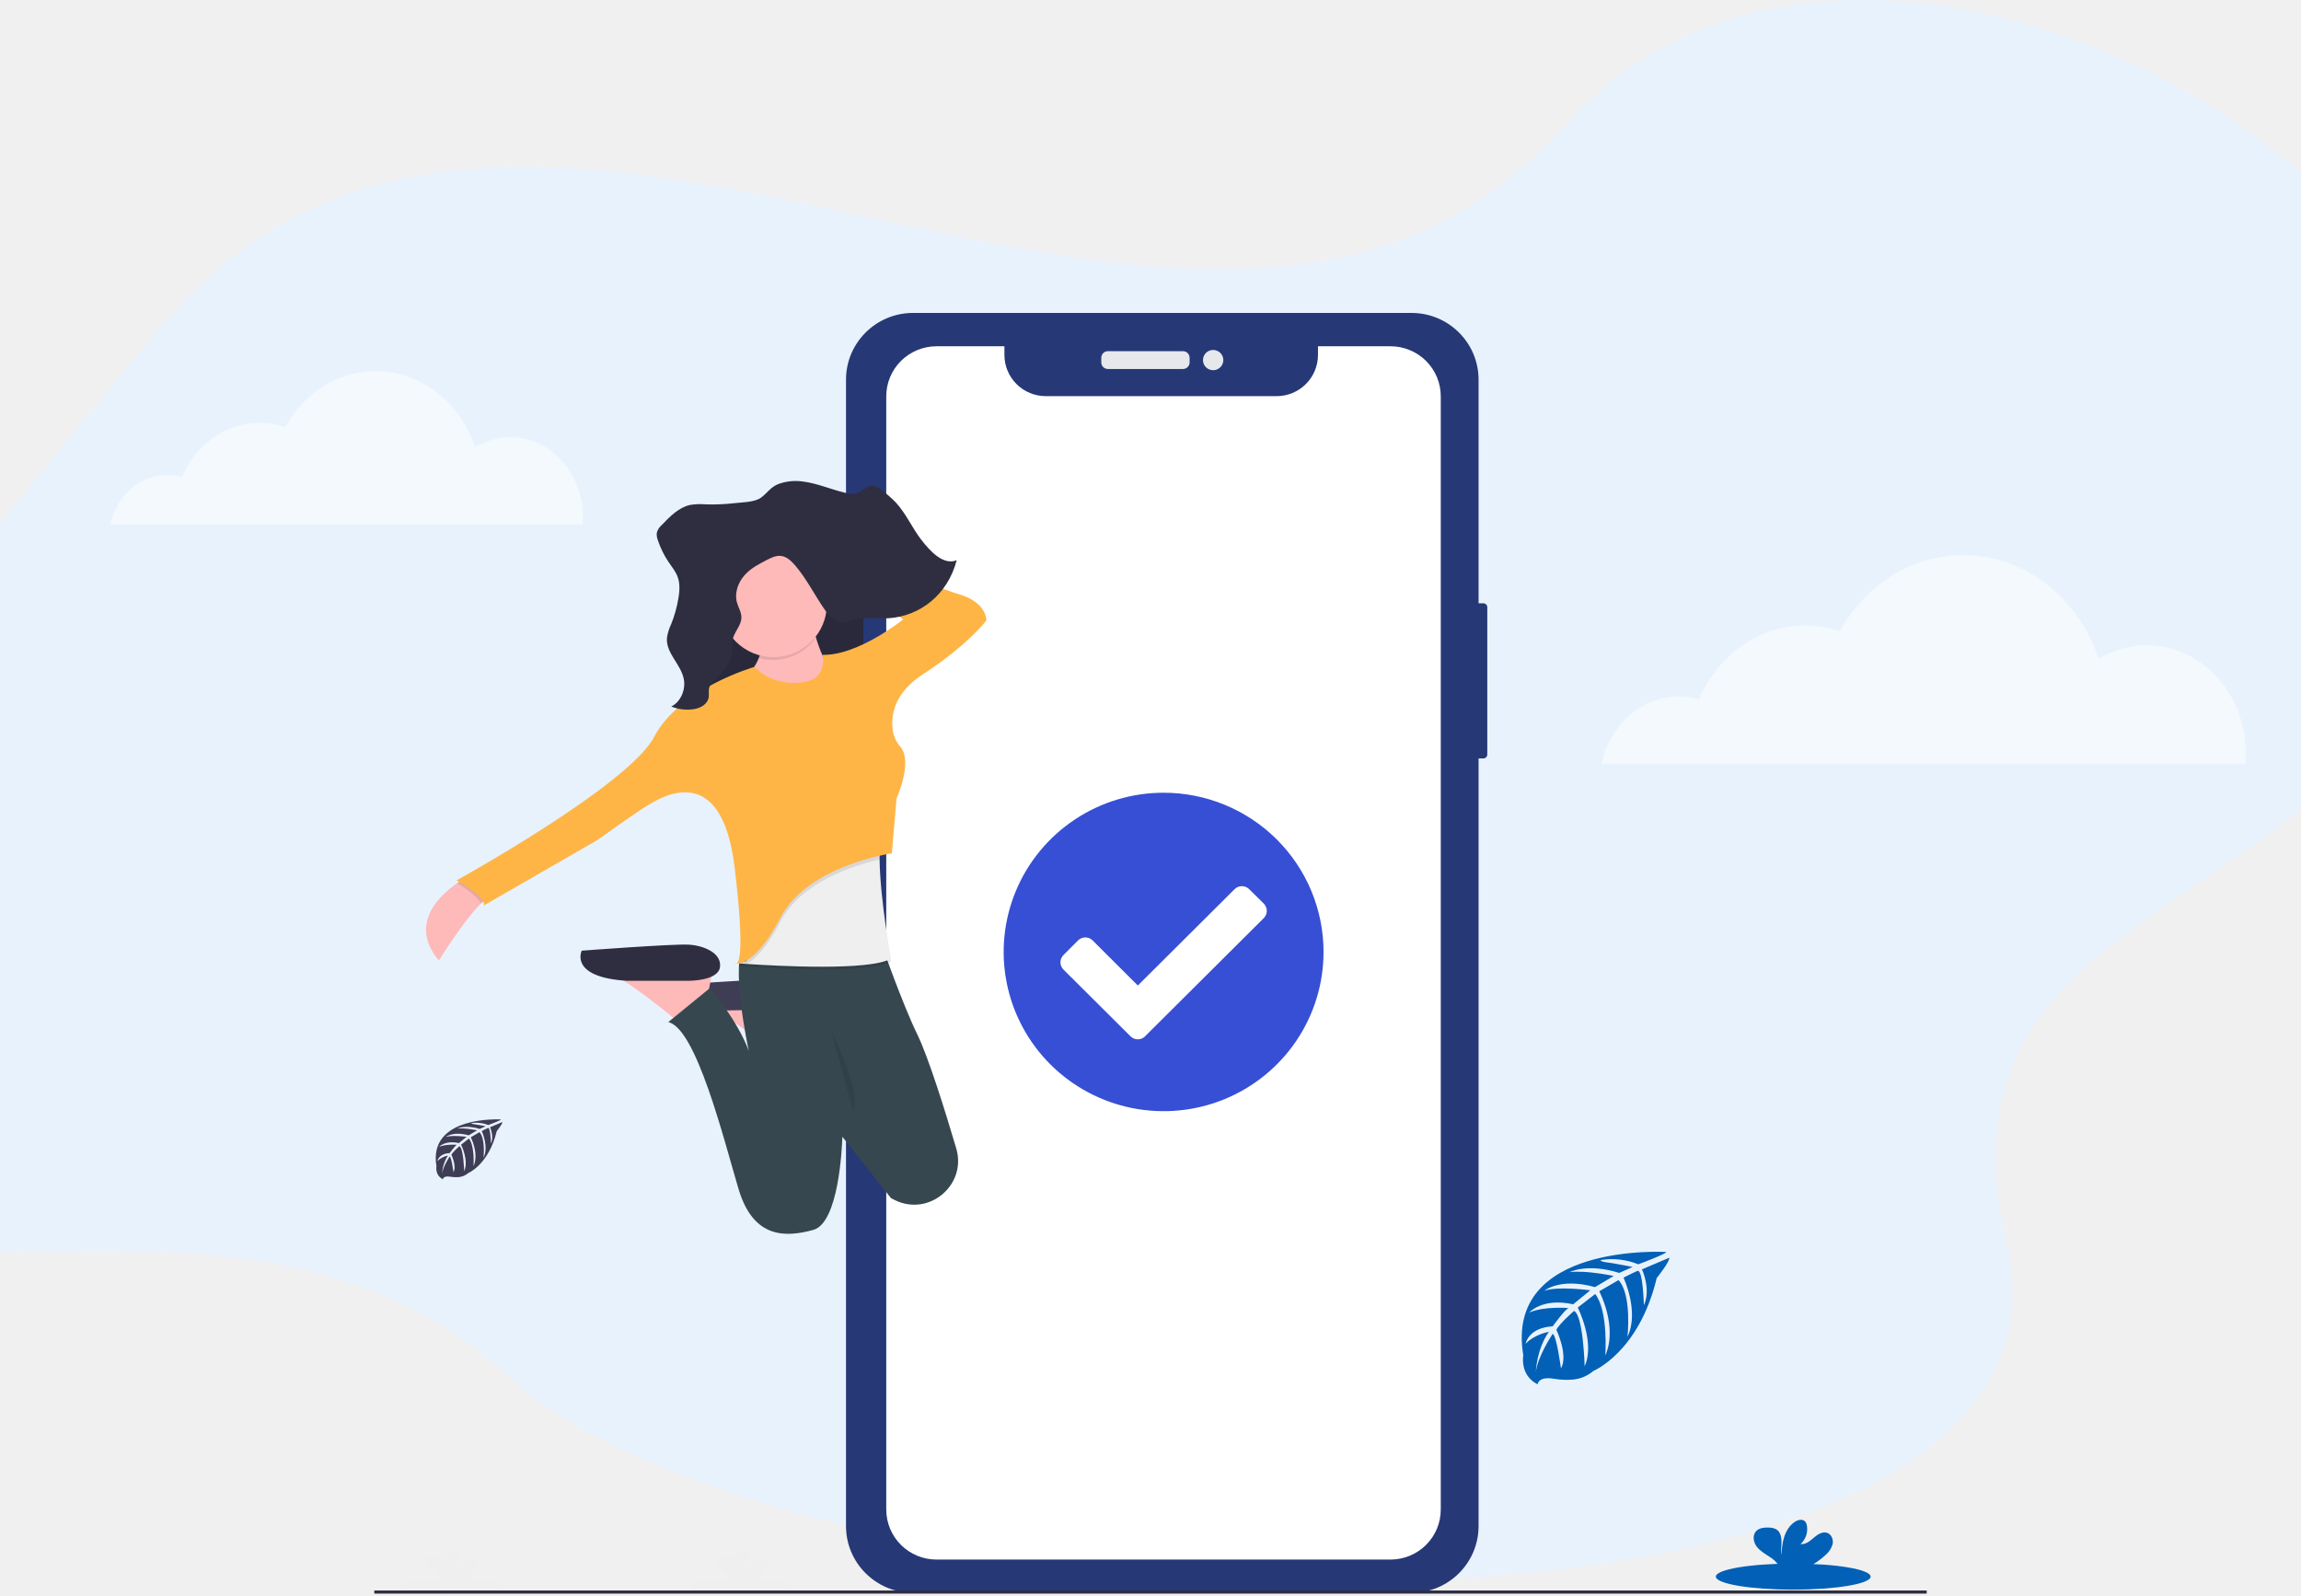
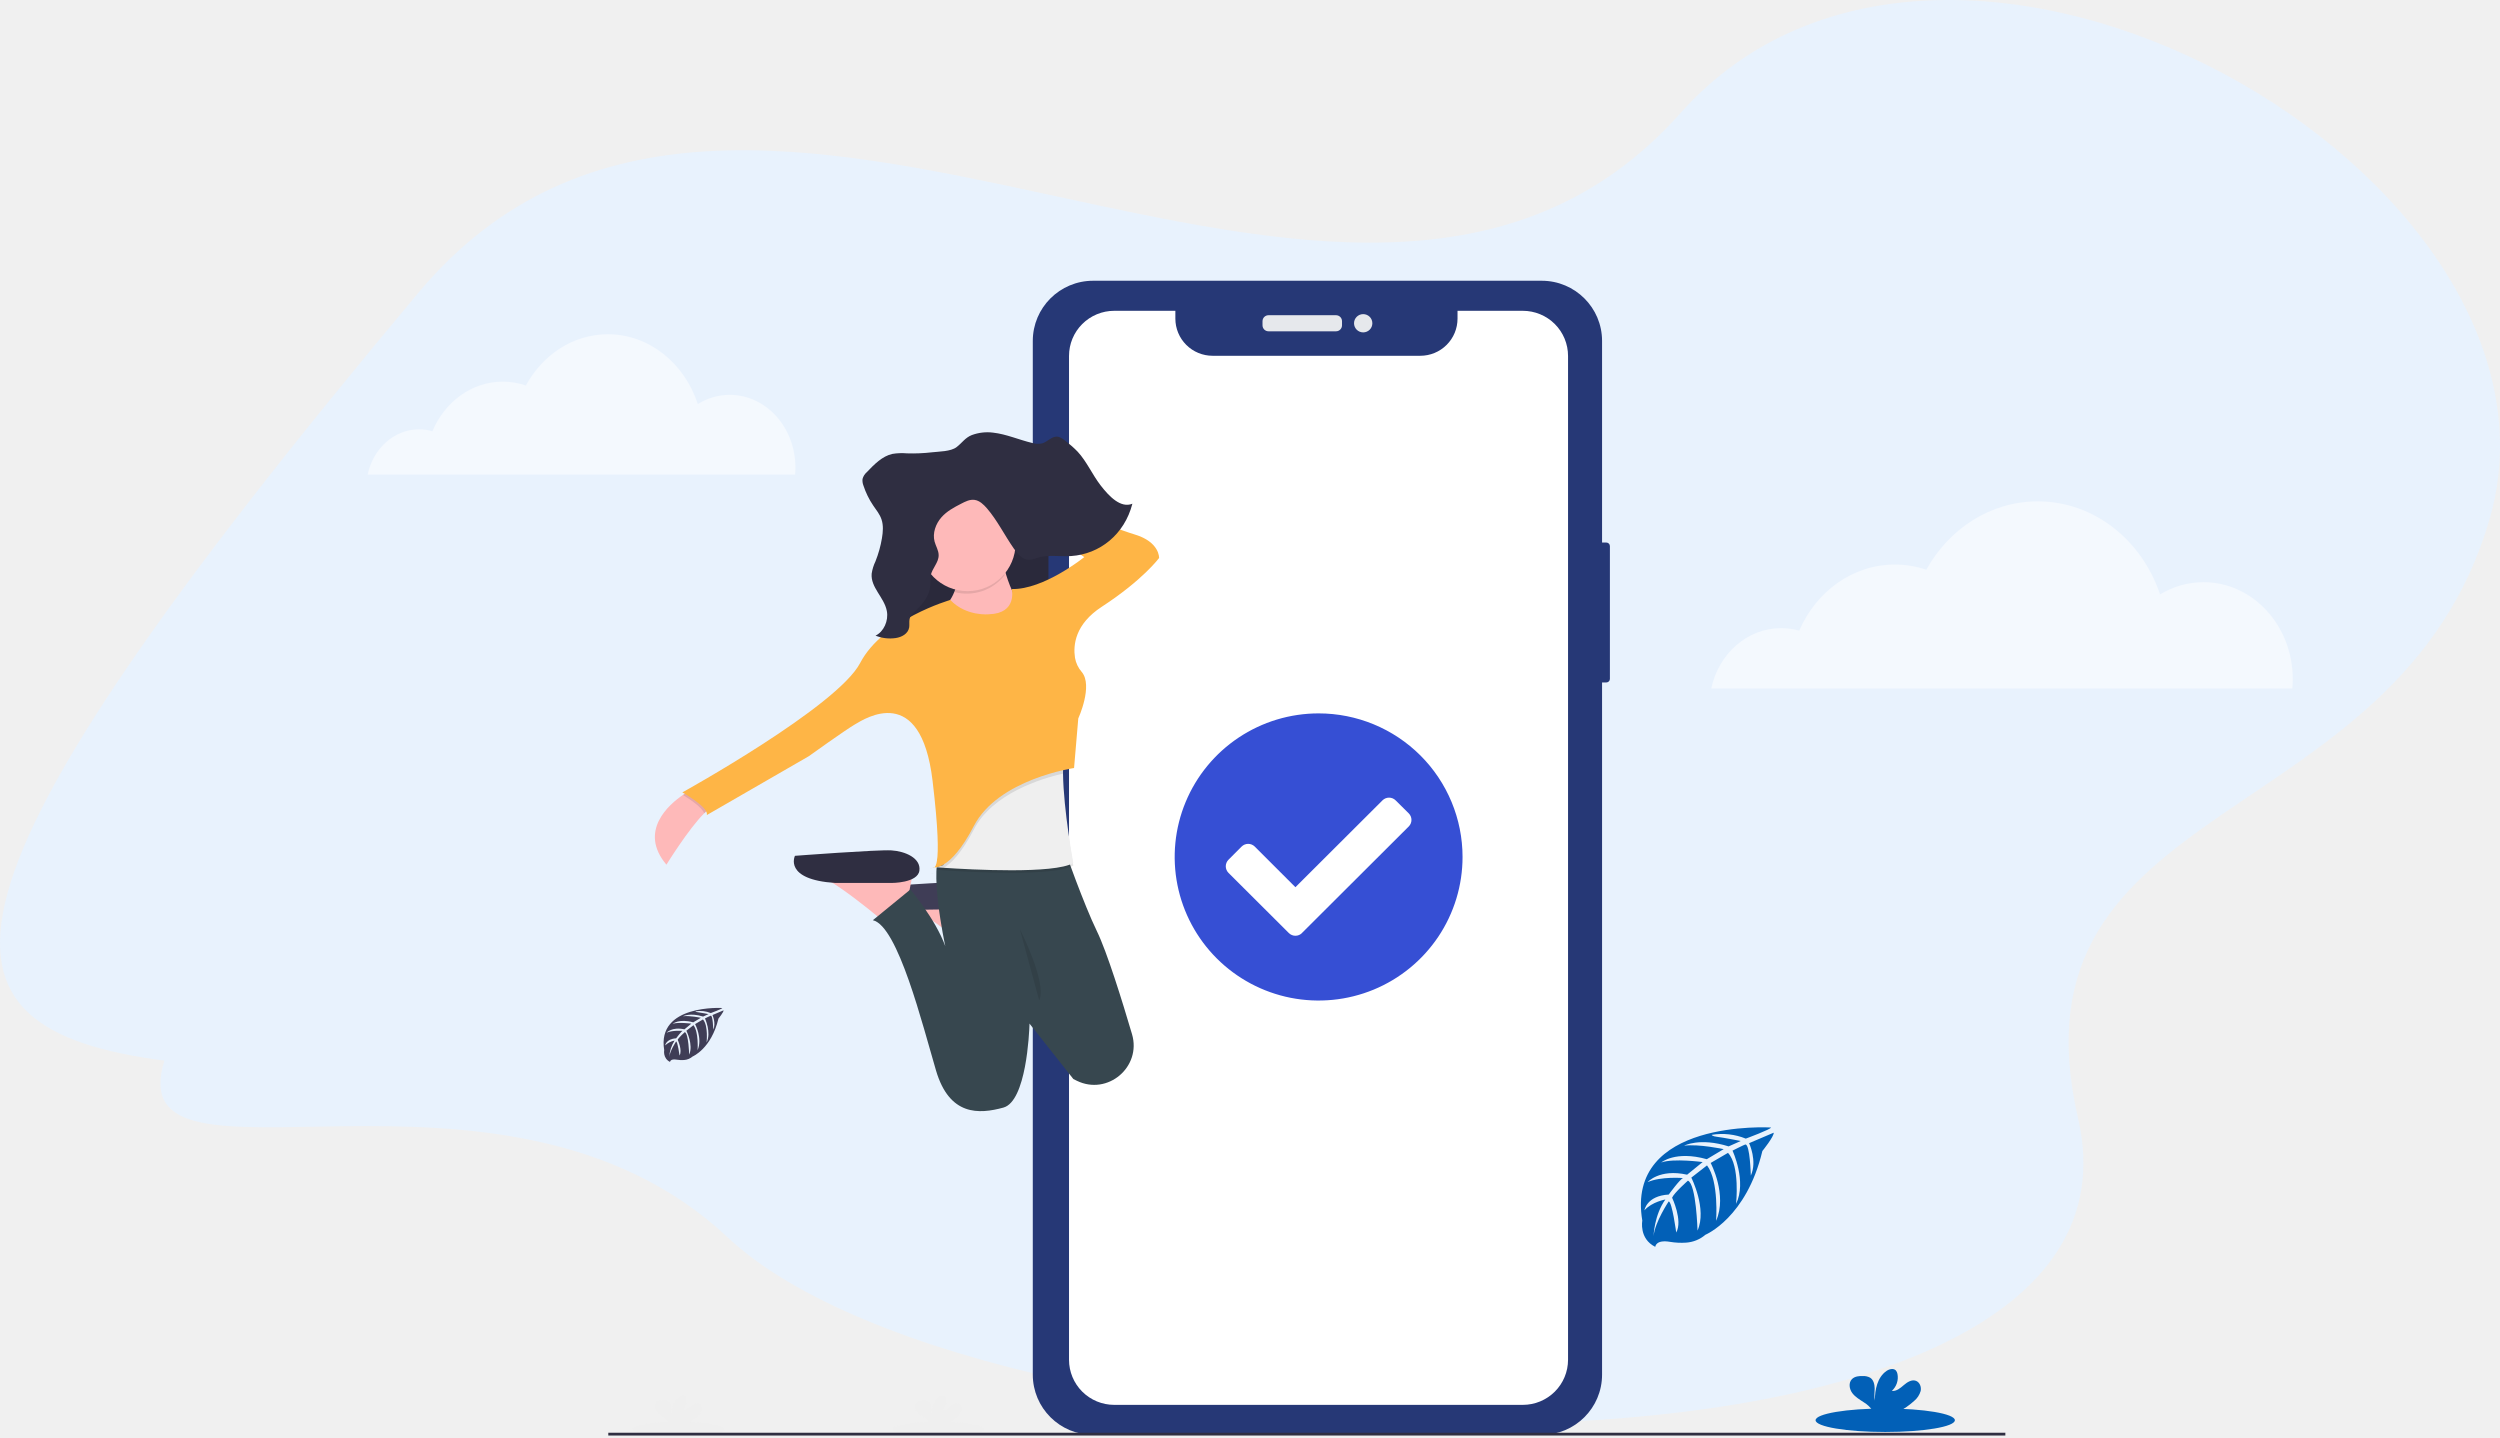
- <svg xmlns="http://www.w3.org/2000/svg" width="375" height="260" viewBox="0 0 375 260" fill="none">
-   <path d="M26.5 52.975C-65.883 163.215 -64.166 186.142 -19.5 191.975C-28 219.475 41.499 185.475 82.5 223.975C130.102 268.674 344 275.975 327 202.475C313.331 143.375 384.882 151.215 401.5 93.975C419.5 31.975 304 -34.525 255 20.475C195.256 87.536 86 -18.025 26.5 52.975Z" fill="#E8F2FD" />
-   <g clip-path="url(#clip0_323_1900)">
-     <path d="M241.744 98.316H239.946C239.592 98.316 239.305 98.602 239.305 98.955V122.961C239.305 123.314 239.592 123.6 239.946 123.6H241.744C242.099 123.6 242.386 123.314 242.386 122.961V98.955C242.386 98.602 242.099 98.316 241.744 98.316Z" fill="#263876" />
-     <path d="M230.038 51H148.804C142.768 51 137.875 55.871 137.875 61.88V248.701C137.875 254.71 142.768 259.581 148.804 259.581H230.038C236.074 259.581 240.967 254.71 240.967 248.701V61.88C240.967 55.871 236.074 51 230.038 51Z" fill="#263876" />
-     <path d="M226.619 56.433H214.793V57.849C214.793 58.731 214.618 59.604 214.279 60.418C213.94 61.232 213.443 61.972 212.817 62.596C212.191 63.219 211.447 63.713 210.629 64.05C209.811 64.387 208.934 64.56 208.048 64.56H170.439C169.554 64.56 168.677 64.387 167.859 64.05C167.04 63.713 166.297 63.219 165.671 62.596C165.044 61.972 164.547 61.232 164.208 60.418C163.869 59.604 163.695 58.731 163.695 57.849V56.433H152.623C150.451 56.433 148.369 57.292 146.833 58.82C145.298 60.349 144.435 62.422 144.435 64.584V246.012C144.435 248.174 145.298 250.247 146.833 251.775C148.369 253.304 150.451 254.163 152.623 254.163H226.619C228.79 254.163 230.873 253.304 232.408 251.775C233.944 250.247 234.806 248.174 234.806 246.012V64.598C234.808 63.526 234.598 62.465 234.187 61.474C233.776 60.484 233.173 59.584 232.413 58.825C231.653 58.067 230.749 57.465 229.755 57.055C228.761 56.644 227.695 56.433 226.619 56.433V56.433Z" fill="white" />
-     <path d="M192.788 57.229H180.562C179.963 57.229 179.477 57.713 179.477 58.309V59.058C179.477 59.654 179.963 60.138 180.562 60.138H192.788C193.387 60.138 193.873 59.654 193.873 59.058V58.309C193.873 57.713 193.387 57.229 192.788 57.229Z" fill="#E6E8EC" />
-     <path d="M197.709 60.335C198.626 60.335 199.369 59.596 199.369 58.684C199.369 57.771 198.626 57.032 197.709 57.032C196.793 57.032 196.05 57.771 196.05 58.684C196.05 59.596 196.793 60.335 197.709 60.335Z" fill="#E6E8EC" />
-     <path d="M190.051 177.266C200.821 177.266 209.553 168.574 209.553 157.851C209.553 147.129 200.821 138.437 190.051 138.437C179.28 138.437 170.548 147.129 170.548 157.851C170.548 168.574 179.28 177.266 190.051 177.266Z" fill="white" />
-     <path d="M215.701 155.14C215.701 160.273 214.172 165.289 211.308 169.557C208.444 173.824 204.373 177.149 199.61 179.113C194.847 181.077 189.606 181.591 184.55 180.589C179.494 179.588 174.85 177.116 171.204 173.487C167.559 169.858 165.077 165.235 164.071 160.201C163.066 155.168 163.582 149.95 165.555 145.209C167.528 140.467 170.869 136.415 175.156 133.564C179.442 130.713 184.482 129.191 189.637 129.191C193.06 129.191 196.449 129.862 199.612 131.167C202.774 132.471 205.647 134.382 208.068 136.792C210.488 139.201 212.408 142.062 213.718 145.21C215.027 148.359 215.701 151.733 215.701 155.14V155.14ZM186.624 168.876L205.959 149.627C206.115 149.472 206.239 149.287 206.324 149.084C206.409 148.881 206.453 148.663 206.453 148.443C206.453 148.223 206.409 148.005 206.324 147.802C206.239 147.599 206.115 147.414 205.959 147.259L203.58 144.908C203.424 144.752 203.239 144.629 203.035 144.544C202.831 144.46 202.613 144.417 202.392 144.417C202.171 144.417 201.953 144.46 201.749 144.544C201.545 144.629 201.36 144.752 201.204 144.908L185.434 160.607L178.071 153.26C177.755 152.947 177.327 152.771 176.882 152.771C176.436 152.771 176.008 152.947 175.692 153.26L173.313 155.642C172.999 155.957 172.822 156.382 172.822 156.826C172.822 157.27 172.999 157.696 173.313 158.01L184.245 168.889C184.401 169.045 184.587 169.169 184.791 169.253C184.995 169.338 185.214 169.381 185.435 169.381C185.656 169.381 185.875 169.338 186.079 169.253C186.283 169.169 186.468 169.045 186.624 168.889L186.624 168.876Z" fill="#364FD4" />
-     <path d="M141.102 92.121H140.832C140.478 92.121 140.191 92.407 140.191 92.76V98.964C140.191 99.317 140.478 99.603 140.832 99.603H141.102C141.457 99.603 141.744 99.317 141.744 98.964V92.76C141.744 92.407 141.457 92.121 141.102 92.121Z" fill="#3F3D56" />
-     <path d="M141.243 105.822H140.776C140.422 105.822 140.134 106.108 140.134 106.461V118.205C140.134 118.558 140.422 118.844 140.776 118.844H141.243C141.598 118.844 141.885 118.558 141.885 118.205V106.461C141.885 106.108 141.598 105.822 141.243 105.822Z" fill="#3F3D56" />
-     <path d="M141.187 123.401H140.804C140.45 123.401 140.162 123.687 140.162 124.04V135.896C140.162 136.249 140.45 136.535 140.804 136.535H141.187C141.541 136.535 141.829 136.249 141.829 135.896V124.04C141.829 123.687 141.541 123.401 141.187 123.401Z" fill="#3F3D56" />
-     <path d="M119.512 158.132C119.557 158.175 119.614 158.202 119.676 158.21C119.737 158.218 119.799 158.206 119.853 158.176C119.738 158.178 119.623 158.163 119.512 158.132Z" fill="url(#paint0_linear_323_1900)" />
-     <path d="M132.396 163.149L132.06 164.973L131.8 166.369L131.328 168.921L126.751 172.111C126.751 172.111 126.339 171.759 125.658 171.205C123.782 169.668 119.839 166.537 116.944 164.856C116.2 164.383 115.394 164.014 114.549 163.757L132.396 163.149Z" fill="#FEB9B9" />
-     <path d="M129.038 164.506C129.038 164.506 134.375 165.418 134.688 163.149C135 160.88 131.941 159.654 129.348 159.502C126.755 159.349 111.193 160.414 111.193 160.414C111.193 160.414 108.447 164.058 118.362 164.668L129.038 164.506Z" fill="#3F3D56" />
-     <path d="M140.709 89.634H112.79V122.591H140.709V89.634Z" fill="#2F2E41" />
-     <path opacity="0.1" d="M140.709 89.783H112.79V122.741H140.709V89.783Z" fill="black" />
-     <path d="M80.07 146.053C79.61 146.168 79.022 146.611 78.369 147.251C75.555 150.024 71.525 156.532 71.525 156.532C66.373 150.423 72.074 145.595 74.504 143.936C75.095 143.535 75.492 143.314 75.492 143.314L80.07 146.053Z" fill="#FEB9B9" />
-     <path d="M132.09 100.036C132.09 100.036 133.463 109.603 138.193 111.882C142.922 114.16 132.09 118.418 132.09 118.418L117.292 112.946C117.292 112.946 125.684 110.211 124.005 102.161L132.09 100.036Z" fill="#FEB9B9" />
-     <path d="M116.224 157.597L115.889 159.414L115.617 160.815L115.145 163.367L110.568 166.554C110.568 166.554 110.155 166.206 109.474 165.652C107.599 164.114 103.656 160.983 100.757 159.303C100.012 158.829 99.207 158.46 98.362 158.204L116.224 157.597Z" fill="#FEB9B9" />
-     <path d="M112.264 159.838C112.264 159.838 117.054 159.872 117.342 157.597C117.63 155.321 114.732 154.102 112.264 153.949C109.797 153.796 94.804 154.932 94.804 154.932C94.804 154.932 92.677 159.229 102.107 159.838L112.264 159.838Z" fill="#2F2E41" />
-     <path d="M145.846 195.584C145.637 195.481 145.427 195.375 145.221 195.273L144.658 194.566L137.277 185.248V185.41C137.227 186.966 136.695 199.297 132.549 200.436C128.126 201.65 122.789 201.955 120.356 193.754C117.923 185.553 113.478 167.631 108.913 166.567L115.704 161.024C115.704 161.024 120.199 166.259 122.031 171.27C121.963 170.959 118.858 156.517 121.406 153.962H143.684C143.684 153.962 147.123 163.713 149.48 168.544C151.315 172.294 154.069 181.161 155.843 187.162C157.599 193.088 151.43 198.32 145.846 195.584Z" fill="#37474F" />
-     <path opacity="0.1" d="M145.212 156.685C141.773 158.711 126.675 157.886 121.763 157.556L120.425 157.46C120.281 157.46 120.447 157.379 120.447 157.379L120.585 156L124.246 146.737L143.849 135.421C143.451 136.613 143.32 138.437 143.352 140.525C143.442 147.235 145.212 156.685 145.212 156.685Z" fill="black" />
-     <path d="M145.212 156.227C141.773 158.254 126.675 157.429 121.763 157.099L120.425 157.005L120.203 156.987L120.447 156.925L121.654 156.613L124.245 146.286L143.848 134.973C143.451 136.165 143.32 137.989 143.351 140.077C143.442 146.781 145.212 156.227 145.212 156.227Z" fill="#EFEFEF" />
-     <path opacity="0.1" d="M143.339 140.071C139.353 140.986 130.58 143.671 127.209 150.155C124.962 154.472 123.07 156.324 121.751 157.099L120.412 157.005C120.421 156.979 120.429 156.952 120.434 156.924L121.641 156.613L124.233 146.286L143.836 134.973C143.443 136.158 143.307 137.982 143.339 140.071Z" fill="black" />
-     <path opacity="0.1" d="M75.492 143.32L80.069 146.053C79.61 146.168 79.022 146.611 78.369 147.251C77.987 146.143 75.594 144.596 74.504 143.937C75.095 143.541 75.492 143.32 75.492 143.32Z" fill="black" />
-     <path opacity="0.1" d="M119.597 157.183C119.547 157.209 119.489 157.219 119.433 157.211C119.377 157.203 119.325 157.178 119.284 157.139C119.386 157.169 119.491 157.184 119.597 157.183V157.183Z" fill="black" />
-     <path d="M129.955 111.275C129.955 111.275 125.834 111.729 122.936 108.691C122.936 108.691 110.742 112.187 106.613 120.083C102.483 127.979 74.41 143.473 74.41 143.473C74.41 143.473 79.294 146.205 78.834 147.572L97.296 136.94C97.296 136.94 103.861 132.234 105.684 131.169C107.507 130.105 117.587 123.575 119.722 141.344C121.857 159.113 119.722 156.987 119.722 156.987C119.722 156.987 122.773 158.052 127.197 149.545C131.621 141.039 145.349 139.065 145.349 139.065L146.112 130.108C146.112 130.108 148.835 124.169 146.738 121.704C146.102 120.975 145.679 120.085 145.515 119.133C145.168 116.858 145.515 113.067 150.373 109.918C157.849 105.056 160.747 101.109 160.747 101.109C160.747 101.109 160.9 98.221 156.323 96.855C151.746 95.488 133.134 88.047 133.134 88.047L132.509 90.63L147.194 100.948C147.194 100.948 139.872 106.861 134.063 106.718C134.063 106.718 135.141 111.122 129.955 111.275Z" fill="#FEB546" />
-     <path opacity="0.1" d="M132.781 104.2C132.42 102.983 132.138 101.743 131.937 100.49L123.852 102.616C124.208 104.153 124.145 105.756 123.668 107.26C125.321 107.699 127.067 107.643 128.688 107.099C130.309 106.554 131.733 105.546 132.781 104.2V104.2Z" fill="black" />
-     <path d="M126.066 107.098C130.868 107.098 134.76 103.223 134.76 98.442C134.76 93.662 130.868 89.787 126.066 89.787C121.264 89.787 117.371 93.662 117.371 98.442C117.371 103.223 121.264 107.098 126.066 107.098Z" fill="#FEB9B9" />
-     <path opacity="0.1" d="M135.523 168.151C135.523 168.151 140.556 178.024 139.031 181.058Z" fill="black" />
-     <path d="M130.689 78.451C133.103 78.725 135.395 79.755 137.771 80.319C138.365 80.502 138.997 80.526 139.603 80.387C140.525 80.104 141.276 79.142 142.232 79.17C142.821 79.189 143.342 79.587 143.827 79.97C144.604 80.562 145.335 81.211 146.015 81.912C147.653 83.683 148.669 86.067 150.164 87.994C151.658 89.92 153.789 92.179 155.912 91.296C154.468 96.898 149.964 100.403 144.846 100.752C142.804 100.891 140.713 100.469 138.737 101.063C138.245 101.264 137.725 101.39 137.195 101.436C136.057 101.436 135.141 100.397 134.431 99.385C132.768 97.007 131.452 94.309 129.579 92.139C128.954 91.421 128.232 90.739 127.356 90.608C126.481 90.478 125.677 90.895 124.899 91.296C123.614 91.959 122.301 92.644 121.304 93.786C120.306 94.929 119.678 96.615 120.09 98.144C120.312 98.972 120.819 99.719 120.828 100.584C120.847 101.966 119.621 102.974 119.381 104.319C119.326 104.883 119.306 105.451 119.321 106.018C119.215 107.86 118.004 109.367 116.742 110.528C116.249 110.976 115.705 111.462 115.561 112.156C115.464 112.632 115.561 113.132 115.498 113.615C115.314 114.811 114.116 115.418 113.056 115.573C111.818 115.756 110.553 115.606 109.392 115.141C110.874 114.443 111.787 112.458 111.443 110.681C110.971 108.215 108.482 106.444 108.696 103.936C108.813 103.166 109.045 102.418 109.384 101.717C109.926 100.361 110.32 98.952 110.56 97.512C110.747 96.401 110.838 95.221 110.488 94.16C110.175 93.195 109.522 92.427 108.968 91.611C108.218 90.501 107.625 89.294 107.208 88.022C107.057 87.645 106.999 87.237 107.04 86.833C107.165 86.356 107.432 85.928 107.806 85.604C109.166 84.181 110.62 82.703 112.442 82.295C113.312 82.151 114.197 82.118 115.075 82.196C116.602 82.243 118.131 82.179 119.649 82.003C120.899 81.856 123.012 81.875 124.073 81.069C125.06 80.315 125.617 79.369 126.833 78.89C128.065 78.436 129.388 78.285 130.691 78.451L130.689 78.451Z" fill="#2F2E41" />
-     <path d="M292.247 259.063C299.212 259.063 304.859 258.112 304.859 256.94C304.859 255.767 299.212 254.816 292.247 254.816C285.281 254.816 279.634 255.767 279.634 256.94C279.634 258.112 285.281 259.063 292.247 259.063Z" fill="#0260B7" />
-     <path d="M297.463 253.468C298.038 253 298.457 252.369 298.664 251.66C298.821 250.945 298.514 250.097 297.823 249.82C297.052 249.527 296.225 250.061 295.602 250.598C294.979 251.135 294.26 251.75 293.441 251.635C293.863 251.255 294.178 250.774 294.357 250.237C294.536 249.7 294.572 249.126 294.462 248.571C294.425 248.341 294.326 248.126 294.176 247.947C293.75 247.491 292.971 247.685 292.461 248.047C290.829 249.186 290.375 251.395 290.365 253.377C290.199 252.662 290.34 251.915 290.334 251.191C290.328 250.466 290.13 249.628 289.506 249.246C289.121 249.04 288.688 248.939 288.251 248.952C287.517 248.924 286.702 248.999 286.2 249.533C285.573 250.195 285.742 251.306 286.281 252.031C286.821 252.755 287.646 253.22 288.405 253.723C289.012 254.084 289.529 254.576 289.919 255.163C289.965 255.245 290.003 255.332 290.031 255.422H294.614C295.647 254.902 296.605 254.244 297.462 253.469L297.463 253.468Z" fill="#0260B7" />
-     <path d="M120.766 260C125.363 260 129.089 259.373 129.089 258.599C129.089 257.825 125.363 257.198 120.766 257.198C116.169 257.198 112.442 257.825 112.442 258.599C112.442 259.373 116.169 260 120.766 260Z" fill="#EFEFEF" />
-     <path d="M124.208 256.307C124.587 255.998 124.864 255.582 125.001 255.114C125.061 254.879 125.039 254.63 124.938 254.41C124.837 254.189 124.664 254.009 124.446 253.9C123.937 253.706 123.392 254.059 122.981 254.413C122.569 254.768 122.095 255.174 121.554 255.097C121.832 254.847 122.041 254.529 122.158 254.175C122.276 253.821 122.3 253.442 122.227 253.076C122.203 252.924 122.138 252.782 122.039 252.664C121.758 252.363 121.244 252.491 120.907 252.73C119.83 253.483 119.53 254.939 119.524 256.247C119.414 255.776 119.507 255.283 119.503 254.805C119.499 254.327 119.369 253.775 118.956 253.521C118.702 253.386 118.417 253.319 118.128 253.328C117.644 253.309 117.106 253.359 116.775 253.711C116.361 254.148 116.472 254.882 116.828 255.36C117.184 255.838 117.729 256.145 118.23 256.476C118.631 256.713 118.972 257.038 119.23 257.425C119.261 257.479 119.286 257.536 119.304 257.596H122.329C123.011 257.252 123.643 256.818 124.208 256.306V256.307Z" fill="#EFEFEF" />
-     <path d="M73.693 260C78.29 260 82.016 259.373 82.016 258.599C82.016 257.825 78.29 257.198 73.693 257.198C69.096 257.198 65.369 257.825 65.369 258.599C65.369 259.373 69.096 260 73.693 260Z" fill="#EFEFEF" />
-     <path d="M77.135 256.307C77.514 255.998 77.791 255.582 77.928 255.114C77.988 254.879 77.966 254.63 77.865 254.41C77.764 254.189 77.591 254.009 77.373 253.9C76.864 253.706 76.319 254.059 75.907 254.413C75.496 254.768 75.021 255.174 74.481 255.097C74.759 254.847 74.967 254.529 75.085 254.175C75.203 253.821 75.227 253.442 75.154 253.076C75.13 252.924 75.065 252.782 74.966 252.664C74.685 252.363 74.171 252.491 73.833 252.73C72.757 253.483 72.457 254.939 72.451 256.247C72.341 255.776 72.434 255.283 72.43 254.805C72.426 254.327 72.295 253.775 71.883 253.521C71.629 253.386 71.344 253.319 71.055 253.328C70.571 253.309 70.033 253.359 69.701 253.711C69.287 254.148 69.399 254.882 69.755 255.36C70.111 255.838 70.656 256.145 71.157 256.476C71.557 256.713 71.899 257.038 72.156 257.425C72.188 257.479 72.213 257.536 72.231 257.596H75.255C75.937 257.252 76.57 256.818 77.135 256.306V256.307Z" fill="#EFEFEF" />
-     <path d="M314 259.2H61V259.708H314V259.2Z" fill="#2F2E41" />
-     <path d="M271.554 204.034C271.554 204.034 245.143 202.448 248.255 220.872C248.255 220.872 247.628 224.128 250.601 225.606C250.601 225.606 250.648 224.241 253.311 224.706C254.259 224.863 255.222 224.909 256.181 224.843C257.475 224.759 258.705 224.258 259.688 223.416C259.688 223.416 267.113 220.362 269.998 208.284C269.998 208.284 272.134 205.649 272.05 204.971L267.593 206.866C267.593 206.866 269.117 210.067 267.906 212.726C267.906 212.726 267.762 206.981 266.906 207.106C266.733 207.131 264.591 208.214 264.591 208.214C264.591 208.214 267.21 213.788 265.234 217.841C265.234 217.841 265.983 210.972 263.772 208.617L260.635 210.441C260.635 210.441 263.697 216.199 261.62 220.898C261.62 220.898 262.153 213.691 259.974 210.884L257.132 213.092C257.132 213.092 260.008 218.765 258.255 222.663C258.255 222.663 258.026 214.276 256.517 213.642C256.517 213.642 254.029 215.828 253.65 216.721C253.65 216.721 255.619 220.843 254.396 223.016C254.396 223.016 253.647 217.426 253.032 217.395C253.032 217.395 250.554 221.098 250.296 223.64C250.296 223.64 250.403 219.865 252.432 217.045C252.432 217.045 250.036 217.455 248.637 218.999C248.637 218.999 249.023 216.382 253.044 216.151C253.044 216.151 255.092 213.341 255.638 213.172C255.638 213.172 251.642 212.837 249.217 213.909C249.217 213.909 251.35 211.439 256.372 212.563L259.179 210.281C259.179 210.281 253.916 209.565 251.683 210.356C251.683 210.356 254.252 208.17 259.935 209.762L262.991 207.945C262.991 207.945 258.502 206.983 255.83 207.32C255.83 207.32 258.653 205.806 263.888 207.448L266.084 206.472C266.084 206.472 262.796 205.829 261.833 205.726C260.87 205.623 260.82 205.36 260.82 205.36C262.903 205.015 265.041 205.251 266.996 206.044C266.996 206.044 271.633 204.325 271.554 204.034Z" fill="#0260B7" />
-     <path d="M81.651 182.437C81.651 182.437 69.732 181.722 71.124 190.047C71.124 190.047 70.844 191.518 72.184 192.186C72.184 192.186 72.206 191.562 73.411 191.777C73.838 191.849 74.273 191.87 74.706 191.839C75.291 191.801 75.847 191.573 76.29 191.19V191.19C76.29 191.19 79.646 189.81 80.951 184.351C80.951 184.351 81.914 183.162 81.876 182.856L79.862 183.711C79.862 183.711 80.549 185.157 80.01 186.359C80.01 186.359 79.944 183.764 79.558 183.824C79.48 183.824 78.51 184.326 78.51 184.326C78.51 184.326 79.696 186.846 78.802 188.676C78.802 188.676 79.141 185.572 78.14 184.507L76.722 185.344C76.722 185.344 78.106 187.945 77.168 190.069C77.168 190.069 77.41 186.812 76.425 185.544L75.142 186.544C75.142 186.544 76.44 189.107 75.65 190.869C75.65 190.869 75.543 187.078 74.862 186.791C74.862 186.791 73.74 187.778 73.567 188.184C73.567 188.184 74.458 190.057 73.906 191.028C73.906 191.028 73.567 188.502 73.278 188.489C73.278 188.489 72.159 190.163 72.043 191.299C72.099 190.239 72.432 189.213 73.009 188.32C72.362 188.442 71.766 188.749 71.293 189.204C71.293 189.204 71.469 188.021 73.285 187.918C73.285 187.918 74.226 186.647 74.458 186.569C74.458 186.569 72.651 186.419 71.556 186.904C71.556 186.904 72.519 185.789 74.787 186.295L76.042 185.264C76.042 185.264 73.662 184.949 72.653 185.296C72.653 185.296 73.814 184.31 76.382 185.028L77.763 184.207C77.763 184.207 75.733 183.773 74.526 183.928C74.526 183.928 75.802 183.244 78.168 183.983L79.156 183.543C79.156 183.543 77.67 183.253 77.233 183.206C76.795 183.159 76.775 183.04 76.775 183.04C77.716 182.884 78.683 182.992 79.566 183.353C79.566 183.353 81.688 182.567 81.651 182.437Z" fill="#3F3D56" />
+ <svg xmlns="http://www.w3.org/2000/svg" width="374" height="215" viewBox="0 0 374 215" fill="none">
+   <path d="M62.599 43.785C-13.732 134.898 -12.314 153.848 24.592 158.669C17.569 181.398 74.992 153.297 108.869 185.117C148.2 222.061 324.932 228.096 310.886 167.347C299.592 118.501 358.711 124.98 372.441 77.671C387.314 26.428 291.882 -28.535 251.396 16.923C202.033 72.349 111.76 -14.898 62.599 43.785Z" fill="#E8F2FD" />
+   <g clip-path="url(#clip0_639_1988)">
+     <path d="M240.311 81.166H238.825C238.532 81.166 238.295 81.403 238.295 81.695V101.566C238.295 101.858 238.532 102.094 238.825 102.094H240.311C240.603 102.094 240.841 101.858 240.841 101.566V81.695C240.841 81.403 240.603 81.166 240.311 81.166Z" fill="#263876" />
+     <path d="M230.64 42H163.534C158.547 42 154.505 46.032 154.505 51.006V205.647C154.505 210.621 158.547 214.654 163.534 214.654H230.64C235.626 214.654 239.669 210.621 239.669 205.647V51.006C239.669 46.032 235.626 42 230.64 42Z" fill="#263876" />
+     <path d="M227.815 46.497H218.046V47.669C218.046 48.399 217.902 49.122 217.622 49.796C217.342 50.47 216.931 51.082 216.414 51.598C215.897 52.114 215.283 52.523 214.607 52.802C213.931 53.081 213.206 53.224 212.475 53.224H181.406C180.675 53.224 179.95 53.081 179.274 52.802C178.599 52.523 177.984 52.114 177.467 51.598C176.95 51.082 176.539 50.47 176.259 49.796C175.979 49.122 175.835 48.399 175.835 47.669V46.497H166.688C164.894 46.497 163.174 47.208 161.906 48.473C160.637 49.739 159.925 51.455 159.925 53.244V203.421C159.925 205.211 160.637 206.927 161.906 208.192C163.174 209.457 164.894 210.168 166.688 210.168H227.815C229.609 210.168 231.329 209.457 232.598 208.192C233.866 206.927 234.579 205.211 234.579 203.421V53.256C234.58 52.369 234.407 51.49 234.067 50.67C233.728 49.85 233.23 49.105 232.602 48.477C231.974 47.849 231.228 47.352 230.406 47.012C229.585 46.672 228.704 46.497 227.815 46.497V46.497Z" fill="white" />
+     <path d="M199.868 47.156H189.768C189.273 47.156 188.872 47.556 188.872 48.05V48.67C188.872 49.163 189.273 49.564 189.768 49.564H199.868C200.363 49.564 200.765 49.163 200.765 48.67V48.05C200.765 47.556 200.363 47.156 199.868 47.156Z" fill="#E6E8EC" />
+     <path d="M203.934 49.727C204.691 49.727 205.305 49.115 205.305 48.36C205.305 47.605 204.691 46.993 203.934 46.993C203.177 46.993 202.563 47.605 202.563 48.36C202.563 49.115 203.177 49.727 203.934 49.727Z" fill="#E6E8EC" />
+     <path d="M197.607 146.517C206.505 146.517 213.717 139.322 213.717 130.446C213.717 121.571 206.505 114.376 197.607 114.376C188.709 114.376 181.497 121.571 181.497 130.446C181.497 139.322 188.709 146.517 197.607 146.517Z" fill="white" />
+     <path d="M218.797 128.202C218.797 132.451 217.534 136.603 215.168 140.135C212.801 143.667 209.438 146.42 205.504 148.046C201.569 149.671 197.24 150.097 193.063 149.268C188.886 148.439 185.05 146.393 182.038 143.389C179.027 140.385 176.977 136.558 176.146 132.391C175.315 128.225 175.742 123.906 177.372 119.981C179.001 116.057 181.761 112.702 185.302 110.342C188.843 107.982 193.007 106.723 197.265 106.723C200.093 106.723 202.893 107.279 205.505 108.358C208.118 109.438 210.491 111.02 212.491 113.014C214.49 115.009 216.076 117.377 217.158 119.983C218.24 122.589 218.797 125.382 218.797 128.202V128.202ZM194.776 139.572L210.749 123.639C210.878 123.51 210.98 123.357 211.05 123.189C211.12 123.021 211.156 122.841 211.156 122.659C211.156 122.476 211.12 122.296 211.05 122.128C210.98 121.96 210.878 121.807 210.749 121.678L208.783 119.732C208.655 119.603 208.502 119.501 208.333 119.431C208.165 119.362 207.984 119.326 207.802 119.326C207.62 119.326 207.439 119.362 207.271 119.431C207.102 119.501 206.95 119.603 206.821 119.732L193.794 132.727L187.711 126.646C187.45 126.387 187.097 126.241 186.728 126.241C186.36 126.241 186.007 126.387 185.746 126.646L183.78 128.617C183.521 128.878 183.375 129.23 183.375 129.598C183.375 129.965 183.521 130.317 183.78 130.578L192.811 139.583C192.94 139.712 193.093 139.814 193.262 139.884C193.431 139.954 193.611 139.99 193.794 139.99C193.977 139.99 194.157 139.954 194.326 139.884C194.495 139.814 194.648 139.712 194.777 139.583L194.776 139.572Z" fill="#364FD4" />
+     <path d="M157.172 76.038H156.949C156.656 76.038 156.418 76.275 156.418 76.567V81.702C156.418 81.995 156.656 82.231 156.949 82.231H157.172C157.464 82.231 157.702 81.995 157.702 81.702V76.567C157.702 76.275 157.464 76.038 157.172 76.038Z" fill="#3F3D56" />
+     <path d="M157.288 87.379H156.902C156.609 87.379 156.372 87.615 156.372 87.908V97.629C156.372 97.921 156.609 98.158 156.902 98.158H157.288C157.581 98.158 157.818 97.921 157.818 97.629V87.908C157.818 87.615 157.581 87.379 157.288 87.379Z" fill="#3F3D56" />
+     <path d="M157.241 101.93H156.925C156.632 101.93 156.395 102.167 156.395 102.459V112.273C156.395 112.565 156.632 112.802 156.925 112.802H157.241C157.534 112.802 157.772 112.565 157.772 112.273V102.459C157.772 102.167 157.534 101.93 157.241 101.93Z" fill="#3F3D56" />
+     <path d="M139.336 130.679C139.373 130.714 139.42 130.737 139.471 130.744C139.522 130.75 139.573 130.74 139.618 130.715C139.523 130.716 139.428 130.704 139.336 130.679Z" fill="url(#paint0_linear_639_1988)" />
+     <path d="M149.98 134.832L149.702 136.342L149.487 137.496L149.097 139.609L145.316 142.25C145.316 142.25 144.975 141.959 144.413 141.5C142.864 140.227 139.607 137.636 137.215 136.244C136.6 135.853 135.934 135.547 135.237 135.335L149.98 134.832Z" fill="#FEB9B9" />
+     <path d="M147.206 135.955C147.206 135.955 151.614 136.71 151.873 134.832C152.131 132.954 149.603 131.939 147.461 131.812C145.319 131.686 132.463 132.567 132.463 132.567C132.463 132.567 130.196 135.584 138.386 136.089L147.206 135.955Z" fill="#3F3D56" />
+     <path d="M156.847 73.979H133.783V101.26H156.847V73.979Z" fill="#2F2E41" />
+     <path opacity="0.1" d="M156.847 74.103H133.783V101.384H156.847V74.103Z" fill="black" />
+     <path d="M106.753 120.68C106.373 120.775 105.888 121.142 105.348 121.672C103.024 123.967 99.695 129.355 99.695 129.355C95.438 124.297 100.148 120.301 102.156 118.928C102.644 118.596 102.972 118.413 102.972 118.413L106.753 120.68Z" fill="#FEB9B9" />
+     <path d="M149.726 82.589C149.726 82.589 150.861 90.509 154.768 92.395C158.674 94.281 149.726 97.805 149.726 97.805L137.502 93.276C137.502 93.276 144.434 91.012 143.047 84.349L149.726 82.589Z" fill="#FEB9B9" />
+     <path d="M136.619 130.236L136.343 131.74L136.118 132.9L135.728 135.012L131.947 137.65C131.947 137.65 131.606 137.362 131.044 136.903C129.495 135.631 126.238 133.039 123.843 131.648C123.228 131.256 122.562 130.95 121.864 130.738L136.619 130.236Z" fill="#FEB9B9" />
+     <path d="M133.349 132.091C133.349 132.091 137.305 132.119 137.543 130.236C137.781 128.352 135.387 127.343 133.349 127.216C131.31 127.09 118.925 128.03 118.925 128.03C118.925 128.03 117.168 131.587 124.958 132.091L133.349 132.091Z" fill="#2F2E41" />
+     <path d="M161.09 161.68C160.917 161.595 160.744 161.507 160.574 161.422L160.109 160.837L154.011 153.124V153.258C153.97 154.546 153.531 164.753 150.106 165.696C146.452 166.701 142.043 166.953 140.033 160.165C138.023 153.376 134.351 138.542 130.58 137.661L136.19 133.073C136.19 133.073 139.904 137.406 141.417 141.554C141.36 141.296 138.796 129.342 140.901 127.227H159.304C159.304 127.227 162.145 135.299 164.092 139.297C165.608 142.401 167.884 149.741 169.349 154.709C170.799 159.613 165.703 163.944 161.09 161.68Z" fill="#37474F" />
+     <path opacity="0.1" d="M160.566 129.481C157.725 131.158 145.253 130.475 141.196 130.202L140.09 130.122C139.972 130.122 140.108 130.055 140.108 130.055L140.222 128.914L143.247 121.247L159.44 111.879C159.112 112.866 159.004 114.376 159.03 116.104C159.104 121.659 160.566 129.481 160.566 129.481Z" fill="black" />
+     <path d="M160.566 129.102C157.725 130.779 145.253 130.097 141.196 129.824L140.09 129.746L139.907 129.731L140.108 129.679L141.105 129.422L143.246 120.873L159.44 111.508C159.112 112.495 159.003 114.005 159.029 115.734C159.104 121.283 160.566 129.102 160.566 129.102Z" fill="#EFEFEF" />
+     <path opacity="0.1" d="M159.019 115.728C155.726 116.486 148.479 118.708 145.695 124.076C143.838 127.649 142.275 129.182 141.185 129.823L140.08 129.746C140.087 129.724 140.093 129.702 140.098 129.679L141.095 129.421L143.236 120.873L159.429 111.508C159.105 112.49 158.993 114 159.019 115.728Z" fill="black" />
+     <path opacity="0.1" d="M102.972 118.418L106.753 120.68C106.373 120.776 105.888 121.142 105.348 121.672C105.033 120.755 103.056 119.475 102.156 118.928C102.644 118.601 102.972 118.418 102.972 118.418Z" fill="black" />
+     <path opacity="0.1" d="M139.406 129.893C139.364 129.915 139.317 129.923 139.271 129.916C139.225 129.91 139.182 129.889 139.148 129.857C139.232 129.881 139.319 129.894 139.406 129.893V129.893Z" fill="black" />
+     <path d="M147.963 91.892C147.963 91.892 144.559 92.269 142.164 89.754C142.164 89.754 132.092 92.647 128.68 99.183C125.269 105.719 102.078 118.544 102.078 118.544C102.078 118.544 106.112 120.806 105.733 121.937L120.984 113.137C120.984 113.137 126.407 109.241 127.913 108.36C129.419 107.479 137.745 102.074 139.509 116.782C141.273 131.491 139.509 129.731 139.509 129.731C139.509 129.731 142.03 130.612 145.685 123.571C149.339 116.53 160.68 114.896 160.68 114.896L161.31 107.482C161.31 107.482 163.56 102.566 161.827 100.526C161.302 99.921 160.952 99.186 160.817 98.397C160.53 96.514 160.817 93.376 164.83 90.769C171.005 86.745 173.4 83.478 173.4 83.478C173.4 83.478 173.526 81.088 169.745 79.956C165.964 78.825 150.589 72.665 150.589 72.665L150.073 74.804L162.204 83.344C162.204 83.344 156.155 88.239 151.356 88.121C151.356 88.121 152.247 91.766 147.963 91.892Z" fill="#FEB546" />
+     <path opacity="0.1" d="M150.297 86.036C149.999 85.029 149.767 84.003 149.6 82.965L142.921 84.725C143.216 85.997 143.163 87.325 142.769 88.569C144.134 88.933 145.577 88.886 146.916 88.436C148.255 87.985 149.432 87.151 150.297 86.036V86.036Z" fill="black" />
+     <path d="M144.75 88.435C148.717 88.435 151.932 85.227 151.932 81.27C151.932 77.313 148.717 74.106 144.75 74.106C140.783 74.106 137.567 77.313 137.567 81.27C137.567 85.227 140.783 88.435 144.75 88.435Z" fill="#FEB9B9" />
+     <path opacity="0.1" d="M152.562 138.972C152.562 138.972 156.72 147.144 155.46 149.656Z" fill="black" />
+     <path d="M148.569 64.723C150.563 64.949 152.456 65.802 154.419 66.268C154.91 66.421 155.432 66.44 155.933 66.325C156.695 66.091 157.315 65.294 158.105 65.318C158.591 65.333 159.022 65.663 159.422 65.98C160.064 66.47 160.668 67.007 161.23 67.587C162.583 69.053 163.423 71.027 164.657 72.621C165.891 74.216 167.652 76.086 169.406 75.355C168.213 79.992 164.492 82.893 160.264 83.182C158.578 83.298 156.85 82.948 155.217 83.44C154.811 83.606 154.381 83.71 153.944 83.749C153.004 83.749 152.247 82.888 151.661 82.051C150.287 80.083 149.199 77.849 147.652 76.053C147.136 75.458 146.539 74.894 145.816 74.786C145.093 74.678 144.429 75.023 143.786 75.355C142.725 75.904 141.64 76.471 140.816 77.416C139.992 78.362 139.473 79.758 139.814 81.023C139.997 81.709 140.416 82.327 140.423 83.043C140.439 84.187 139.427 85.022 139.228 86.135C139.183 86.602 139.166 87.072 139.179 87.541C139.091 89.066 138.09 90.313 137.048 91.274C136.64 91.645 136.191 92.047 136.072 92.622C135.992 93.016 136.072 93.43 136.02 93.83C135.868 94.819 134.879 95.322 134.003 95.451C132.98 95.602 131.935 95.478 130.976 95.093C132.2 94.515 132.955 92.872 132.67 91.401C132.281 89.36 130.225 87.894 130.401 85.818C130.498 85.181 130.689 84.562 130.969 83.981C131.417 82.859 131.743 81.692 131.941 80.501C132.095 79.581 132.171 78.604 131.881 77.726C131.623 76.927 131.083 76.291 130.626 75.616C130.006 74.697 129.517 73.698 129.172 72.645C129.047 72.333 128.999 71.996 129.033 71.661C129.136 71.266 129.357 70.911 129.666 70.643C130.789 69.465 131.99 68.242 133.496 67.905C134.214 67.786 134.945 67.758 135.671 67.822C136.932 67.862 138.195 67.808 139.449 67.662C140.482 67.541 142.228 67.557 143.103 66.889C143.92 66.266 144.379 65.483 145.384 65.086C146.401 64.71 147.495 64.585 148.571 64.723L148.569 64.723Z" fill="#2F2E41" />
+     <path d="M282.03 214.225C287.784 214.225 292.449 213.438 292.449 212.467C292.449 211.496 287.784 210.709 282.03 210.709C276.275 210.709 271.611 211.496 271.611 212.467C271.611 213.438 276.275 214.225 282.03 214.225Z" fill="#0260B7" />
+     <path d="M286.339 209.593C286.814 209.205 287.16 208.684 287.331 208.096C287.461 207.504 287.207 206.803 286.637 206.574C285.999 206.331 285.317 206.773 284.802 207.217C284.287 207.662 283.693 208.171 283.017 208.075C283.365 207.761 283.625 207.363 283.773 206.918C283.921 206.474 283.951 205.999 283.86 205.54C283.829 205.349 283.748 205.171 283.624 205.023C283.271 204.645 282.628 204.806 282.207 205.105C280.859 206.049 280.483 207.877 280.476 209.517C280.338 208.926 280.455 208.308 280.45 207.708C280.445 207.108 280.281 206.414 279.766 206.098C279.448 205.927 279.09 205.844 278.729 205.855C278.123 205.832 277.449 205.894 277.035 206.335C276.516 206.883 276.656 207.804 277.102 208.403C277.548 209.003 278.229 209.388 278.856 209.804C279.358 210.103 279.785 210.51 280.107 210.996C280.145 211.064 280.176 211.136 280.199 211.211H283.985C284.839 210.78 285.63 210.236 286.338 209.594L286.339 209.593Z" fill="#0260B7" />
+     <path d="M140.372 215C144.169 215 147.248 214.481 147.248 213.84C147.248 213.2 144.169 212.68 140.372 212.68C136.574 212.68 133.496 213.2 133.496 213.84C133.496 214.481 136.574 215 140.372 215Z" fill="#EFEFEF" />
+     <path d="M143.215 211.943C143.529 211.688 143.757 211.343 143.87 210.956C143.92 210.761 143.902 210.555 143.819 210.373C143.735 210.19 143.592 210.041 143.412 209.951C142.991 209.79 142.542 210.082 142.201 210.376C141.861 210.669 141.469 211.005 141.023 210.942C141.253 210.735 141.425 210.472 141.522 210.178C141.62 209.885 141.639 209.572 141.579 209.269C141.559 209.143 141.505 209.025 141.423 208.927C141.192 208.678 140.767 208.784 140.488 208.982C139.599 209.606 139.351 210.81 139.346 211.894C139.255 211.503 139.332 211.096 139.329 210.7C139.325 210.304 139.218 209.847 138.877 209.637C138.667 209.525 138.431 209.47 138.193 209.477C137.793 209.462 137.348 209.503 137.075 209.794C136.733 210.156 136.825 210.763 137.119 211.159C137.413 211.555 137.863 211.809 138.277 212.083C138.608 212.28 138.89 212.548 139.103 212.868C139.128 212.913 139.149 212.961 139.164 213.01H141.663C142.226 212.725 142.748 212.366 143.215 211.942V211.943Z" fill="#EFEFEF" />
+     <path d="M101.485 215C105.283 215 108.361 214.481 108.361 213.84C108.361 213.2 105.283 212.68 101.485 212.68C97.688 212.68 94.609 213.2 94.609 213.84C94.609 214.481 97.688 215 101.485 215Z" fill="#EFEFEF" />
+     <path d="M104.329 211.943C104.642 211.688 104.87 211.343 104.984 210.956C105.034 210.761 105.015 210.555 104.932 210.373C104.849 210.19 104.705 210.041 104.525 209.951C104.105 209.79 103.655 210.082 103.315 210.376C102.975 210.669 102.583 211.005 102.137 210.942C102.366 210.735 102.538 210.472 102.636 210.178C102.733 209.885 102.753 209.572 102.692 209.269C102.672 209.143 102.619 209.025 102.537 208.927C102.305 208.678 101.88 208.784 101.601 208.982C100.712 209.606 100.464 210.81 100.459 211.894C100.369 211.503 100.446 211.096 100.442 210.7C100.439 210.304 100.331 209.847 99.99 209.637C99.781 209.525 99.545 209.47 99.306 209.477C98.906 209.462 98.462 209.503 98.188 209.794C97.846 210.156 97.938 210.763 98.233 211.159C98.527 211.555 98.976 211.809 99.39 212.083C99.721 212.28 100.004 212.548 100.216 212.868C100.242 212.913 100.263 212.961 100.278 213.01H102.776C103.34 212.725 103.862 212.366 104.329 211.942V211.943Z" fill="#EFEFEF" />
+     <path d="M300 214.338H91V214.758H300V214.338Z" fill="#2F2E41" />
+     <path d="M264.936 168.674C264.936 168.674 243.118 167.361 245.689 182.611C245.689 182.611 245.171 185.307 247.627 186.53C247.627 186.53 247.666 185.4 249.866 185.785C250.649 185.915 251.445 185.953 252.237 185.899C253.305 185.829 254.322 185.414 255.134 184.718C255.134 184.718 261.267 182.19 263.651 172.192C263.651 172.192 265.415 170.011 265.345 169.45L261.664 171.018C261.664 171.018 262.923 173.668 261.923 175.869C261.923 175.869 261.803 171.113 261.096 171.217C260.954 171.237 259.184 172.134 259.184 172.134C259.184 172.134 261.347 176.748 259.715 180.103C259.715 180.103 260.334 174.417 258.507 172.468L255.916 173.977C255.916 173.977 258.445 178.744 256.73 182.634C256.73 182.634 257.17 176.668 255.369 174.344L253.022 176.172C253.022 176.172 255.398 180.868 253.95 184.094C253.95 184.094 253.76 177.152 252.514 176.627C252.514 176.627 250.459 178.436 250.145 179.176C250.145 179.176 251.773 182.587 250.762 184.386C250.762 184.386 250.143 179.76 249.635 179.734C249.635 179.734 247.588 182.799 247.375 184.903C247.375 184.903 247.463 181.778 249.14 179.444C249.14 179.444 247.16 179.783 246.004 181.061C246.004 181.061 246.323 178.895 249.645 178.704C249.645 178.704 251.337 176.378 251.788 176.238C251.788 176.238 248.487 175.961 246.484 176.848C246.484 176.848 248.246 174.804 252.394 175.734L254.713 173.845C254.713 173.845 250.365 173.253 248.521 173.907C248.521 173.907 250.643 172.098 255.338 173.416L257.862 171.911C257.862 171.911 254.154 171.115 251.946 171.394C251.946 171.394 254.278 170.141 258.603 171.5L260.417 170.692C260.417 170.692 257.701 170.16 256.906 170.074C256.11 169.989 256.069 169.772 256.069 169.772C257.789 169.486 259.555 169.682 261.171 170.338C261.171 170.338 265.001 168.915 264.936 168.674Z" fill="#0260B7" />
+     <path d="M108.06 150.797C108.06 150.797 98.213 150.205 99.364 157.096C99.364 157.096 99.132 158.314 100.239 158.867C100.239 158.867 100.257 158.35 101.252 158.528C101.606 158.588 101.965 158.605 102.322 158.58C102.806 158.548 103.265 158.359 103.631 158.042V158.042C103.631 158.042 106.403 156.9 107.481 152.382C107.481 152.382 108.277 151.397 108.246 151.144L106.582 151.852C106.582 151.852 107.15 153.049 106.704 154.044C106.704 154.044 106.649 151.896 106.331 151.945C106.266 151.945 105.465 152.361 105.465 152.361C105.465 152.361 106.445 154.447 105.706 155.961C105.706 155.961 105.986 153.392 105.159 152.511L103.988 153.204C103.988 153.204 105.131 155.357 104.356 157.114C104.356 157.114 104.556 154.419 103.742 153.369L102.682 154.196C102.682 154.196 103.755 156.318 103.102 157.777C103.102 157.777 103.014 154.639 102.452 154.401C102.452 154.401 101.524 155.218 101.381 155.554C101.381 155.554 102.117 157.105 101.661 157.909C101.661 157.909 101.381 155.817 101.143 155.807C101.143 155.807 100.218 157.193 100.122 158.133C100.168 157.256 100.444 156.406 100.92 155.667C100.386 155.768 99.894 156.022 99.503 156.399C99.503 156.399 99.648 155.419 101.148 155.334C101.148 155.334 101.926 154.282 102.117 154.217C102.117 154.217 100.625 154.093 99.721 154.494C99.721 154.494 100.516 153.572 102.39 153.99L103.426 153.137C103.426 153.137 101.46 152.876 100.626 153.164C100.626 153.164 101.585 152.347 103.707 152.942L104.848 152.262C104.848 152.262 103.171 151.903 102.174 152.031C102.174 152.031 103.228 151.465 105.182 152.077L105.998 151.713C105.998 151.713 104.771 151.472 104.41 151.434C104.048 151.395 104.031 151.297 104.031 151.297C104.809 151.167 105.608 151.257 106.337 151.555C106.337 151.555 108.09 150.905 108.06 150.797Z" fill="#3F3D56" />
  </g>
-   <path opacity="0.5" d="M18 85.475C18.969 80.856 22.743 77.41 27.254 77.41C28.083 77.41 28.886 77.526 29.652 77.745C31.878 72.529 36.711 68.915 42.314 68.915C43.763 68.915 45.16 69.157 46.474 69.605C49.491 64.134 54.971 60.475 61.233 60.475C68.681 60.475 75.026 65.654 77.43 72.903C79.132 71.864 81.091 71.27 83.178 71.27C89.707 71.27 95 77.067 95 84.219C95 84.643 94.98 85.062 94.944 85.475L18 85.475Z" fill="white" />
-   <path opacity="0.5" d="M261 124.475C262.321 118.193 267.468 113.506 273.62 113.506C274.749 113.506 275.844 113.665 276.889 113.961C279.925 106.868 286.515 101.954 294.156 101.954C296.131 101.954 298.037 102.282 299.828 102.892C303.942 95.451 311.416 90.475 319.953 90.475C330.111 90.475 338.763 97.518 342.041 107.377C344.362 105.964 347.033 105.156 349.879 105.156C358.782 105.156 366 113.04 366 122.766C366 123.343 365.973 123.913 365.923 124.475L261 124.475Z" fill="white" />
+   <path opacity="0.5" d="M55 71C55.805 67.12 58.942 64.225 62.692 64.225C63.38 64.225 64.048 64.323 64.685 64.506C66.535 60.125 70.552 57.09 75.209 57.09C76.413 57.09 77.575 57.292 78.667 57.669C81.174 53.073 85.73 50 90.933 50C97.125 50 102.398 54.35 104.397 60.439C105.811 59.566 107.439 59.067 109.174 59.067C114.601 59.067 119 63.937 119 69.944C119 70.301 118.984 70.653 118.953 71L55 71Z" fill="white" />
+   <path opacity="0.5" d="M256 103C257.095 97.826 261.359 93.966 266.456 93.966C267.392 93.966 268.3 94.097 269.165 94.341C271.681 88.5 277.141 84.453 283.472 84.453C285.109 84.453 286.687 84.723 288.172 85.225C291.581 79.097 297.773 75 304.847 75C313.264 75 320.432 80.8 323.148 88.919C325.071 87.755 327.285 87.09 329.642 87.09C337.02 87.09 343 93.583 343 101.593C343 102.068 342.978 102.537 342.936 103L256 103Z" fill="white" />
  <defs>
-     <linearGradient id="paint0_linear_323_1900" x1="119.684" y1="158.213" x2="119.684" y2="158.132" gradientUnits="userSpaceOnUse">
+     <linearGradient id="paint0_linear_639_1988" x1="139.478" y1="130.746" x2="139.478" y2="130.679" gradientUnits="userSpaceOnUse">
      <stop stop-color="#808080" stop-opacity="0.251" />
      <stop offset="0.54" stop-color="#808080" stop-opacity="0.122" />
      <stop offset="1" stop-color="#808080" stop-opacity="0.102" />
    </linearGradient>
-     <clipPath id="clip0_323_1900">
-       <rect width="253" height="209" fill="white" transform="translate(61 51)" />
+     <clipPath id="clip0_639_1988">
+       <rect width="209" height="173" fill="white" transform="translate(91 42)" />
    </clipPath>
  </defs>
</svg>
